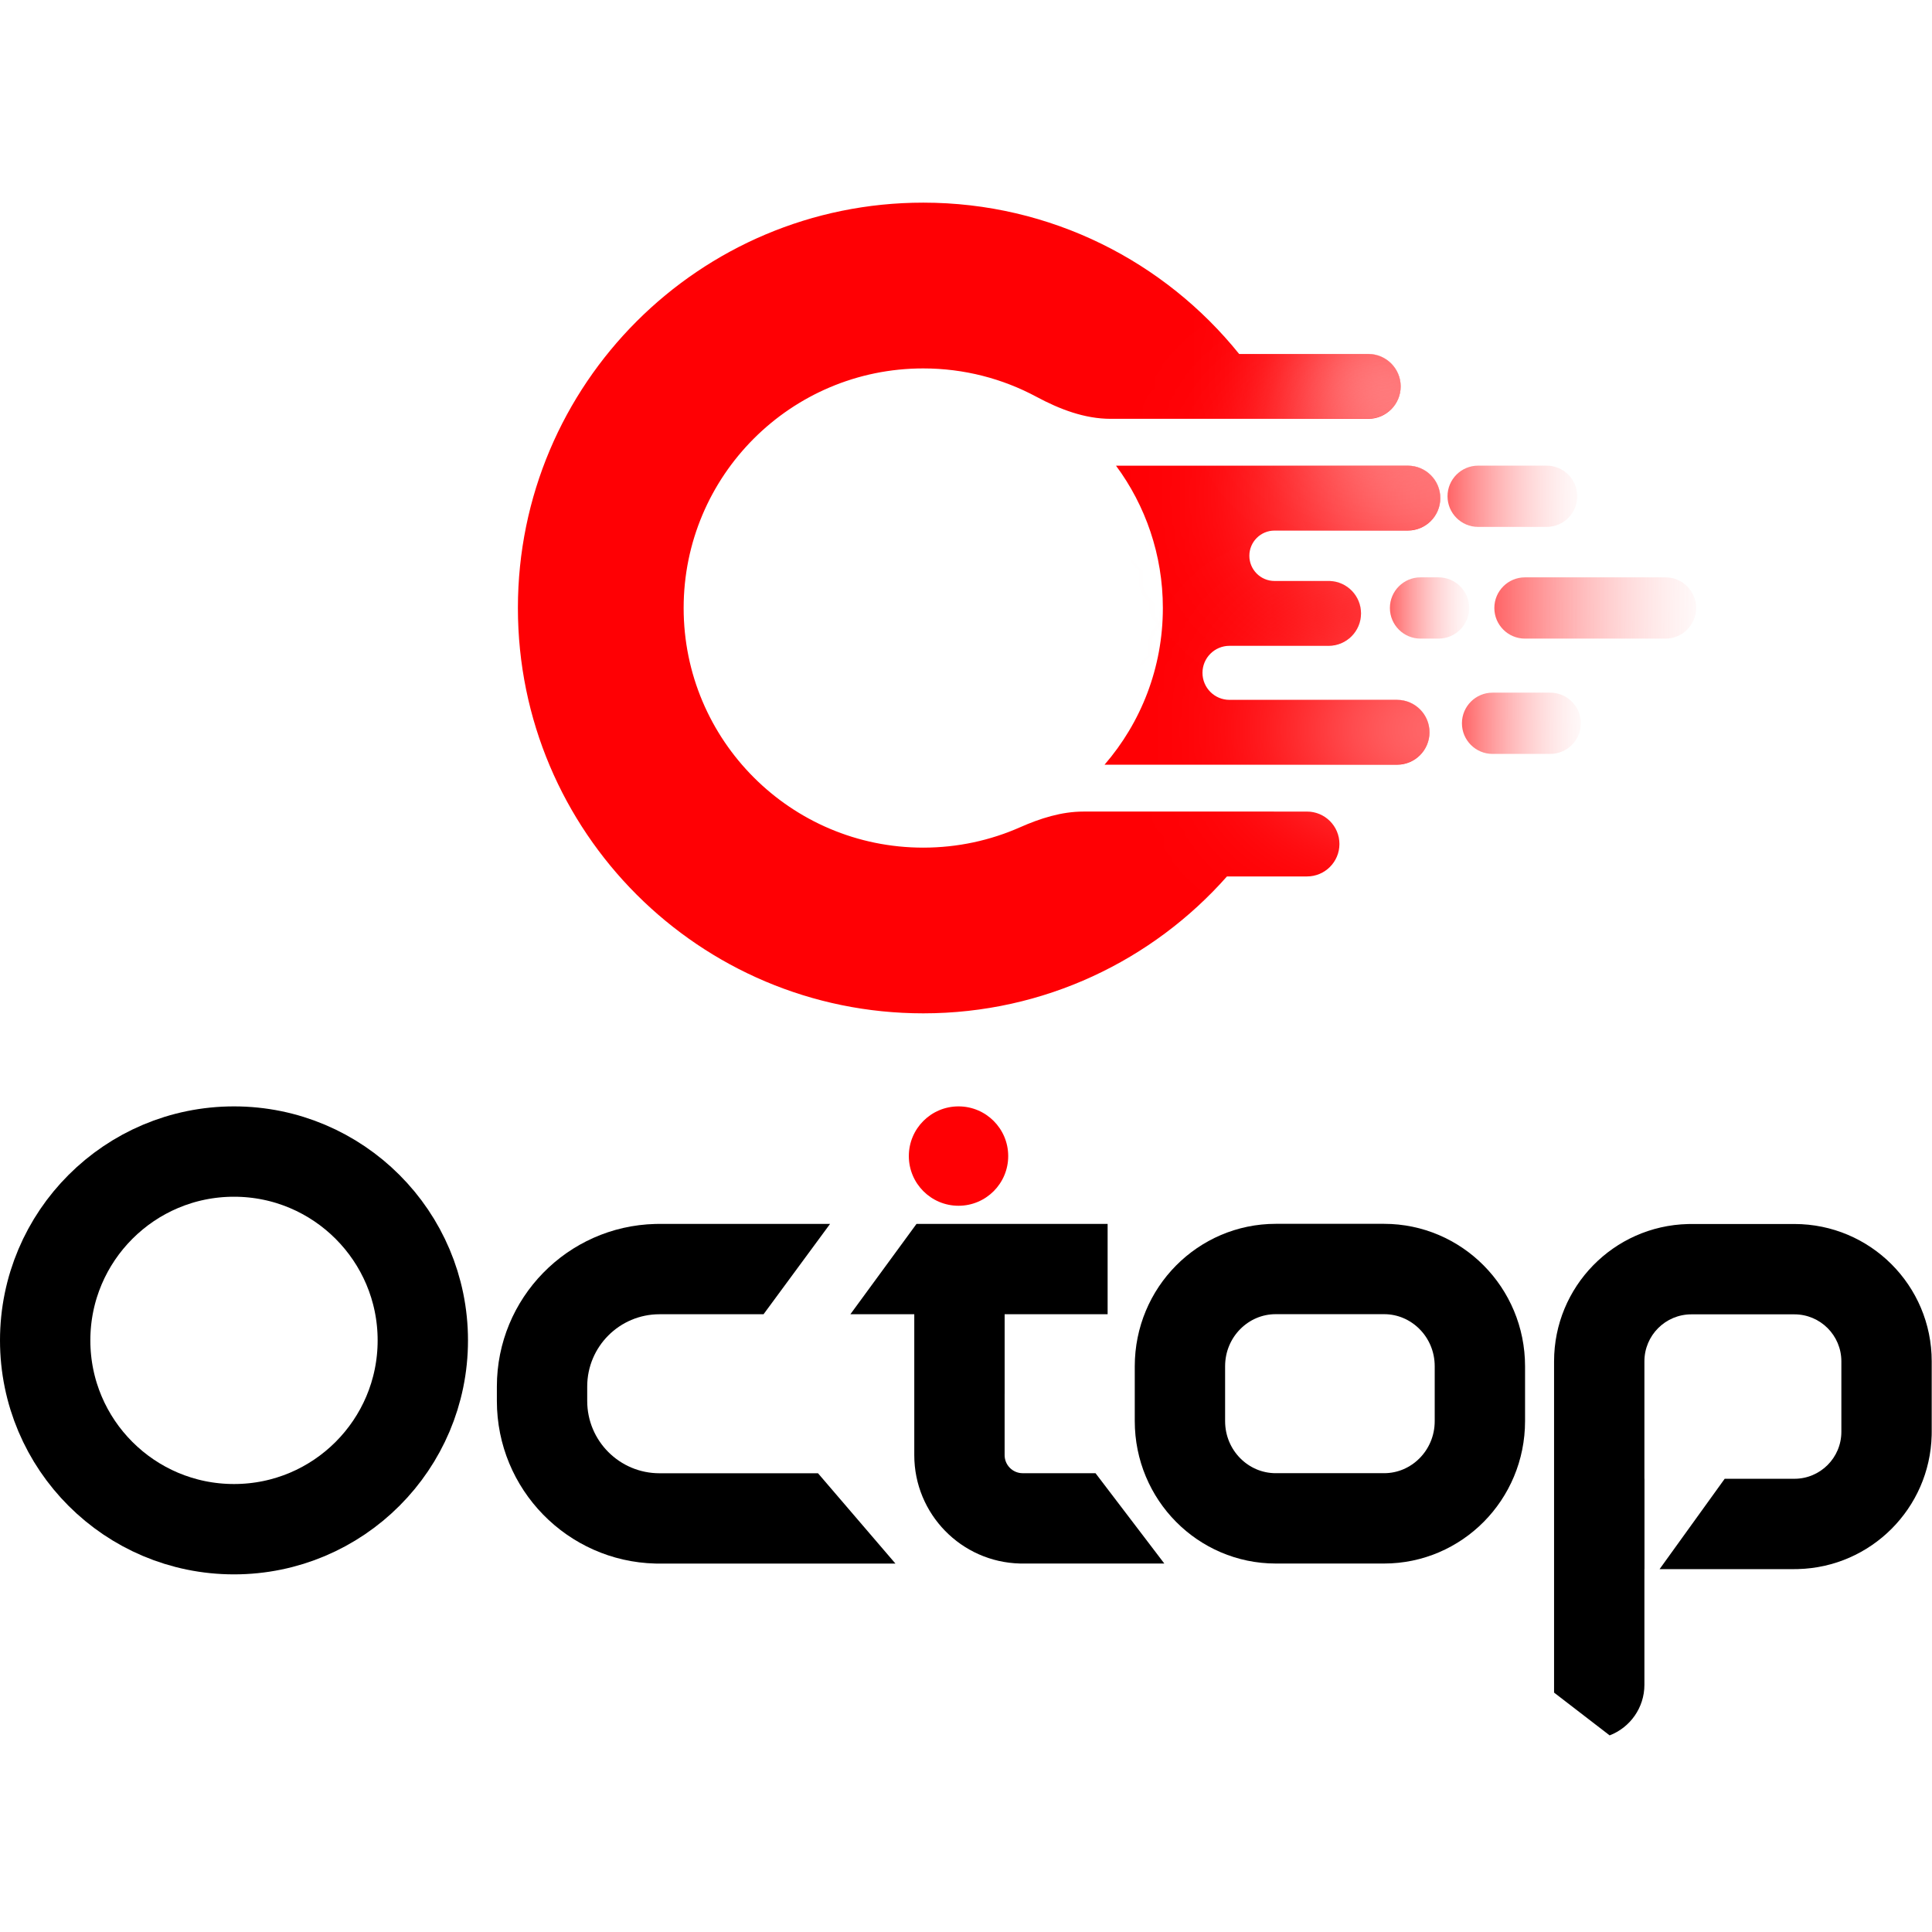
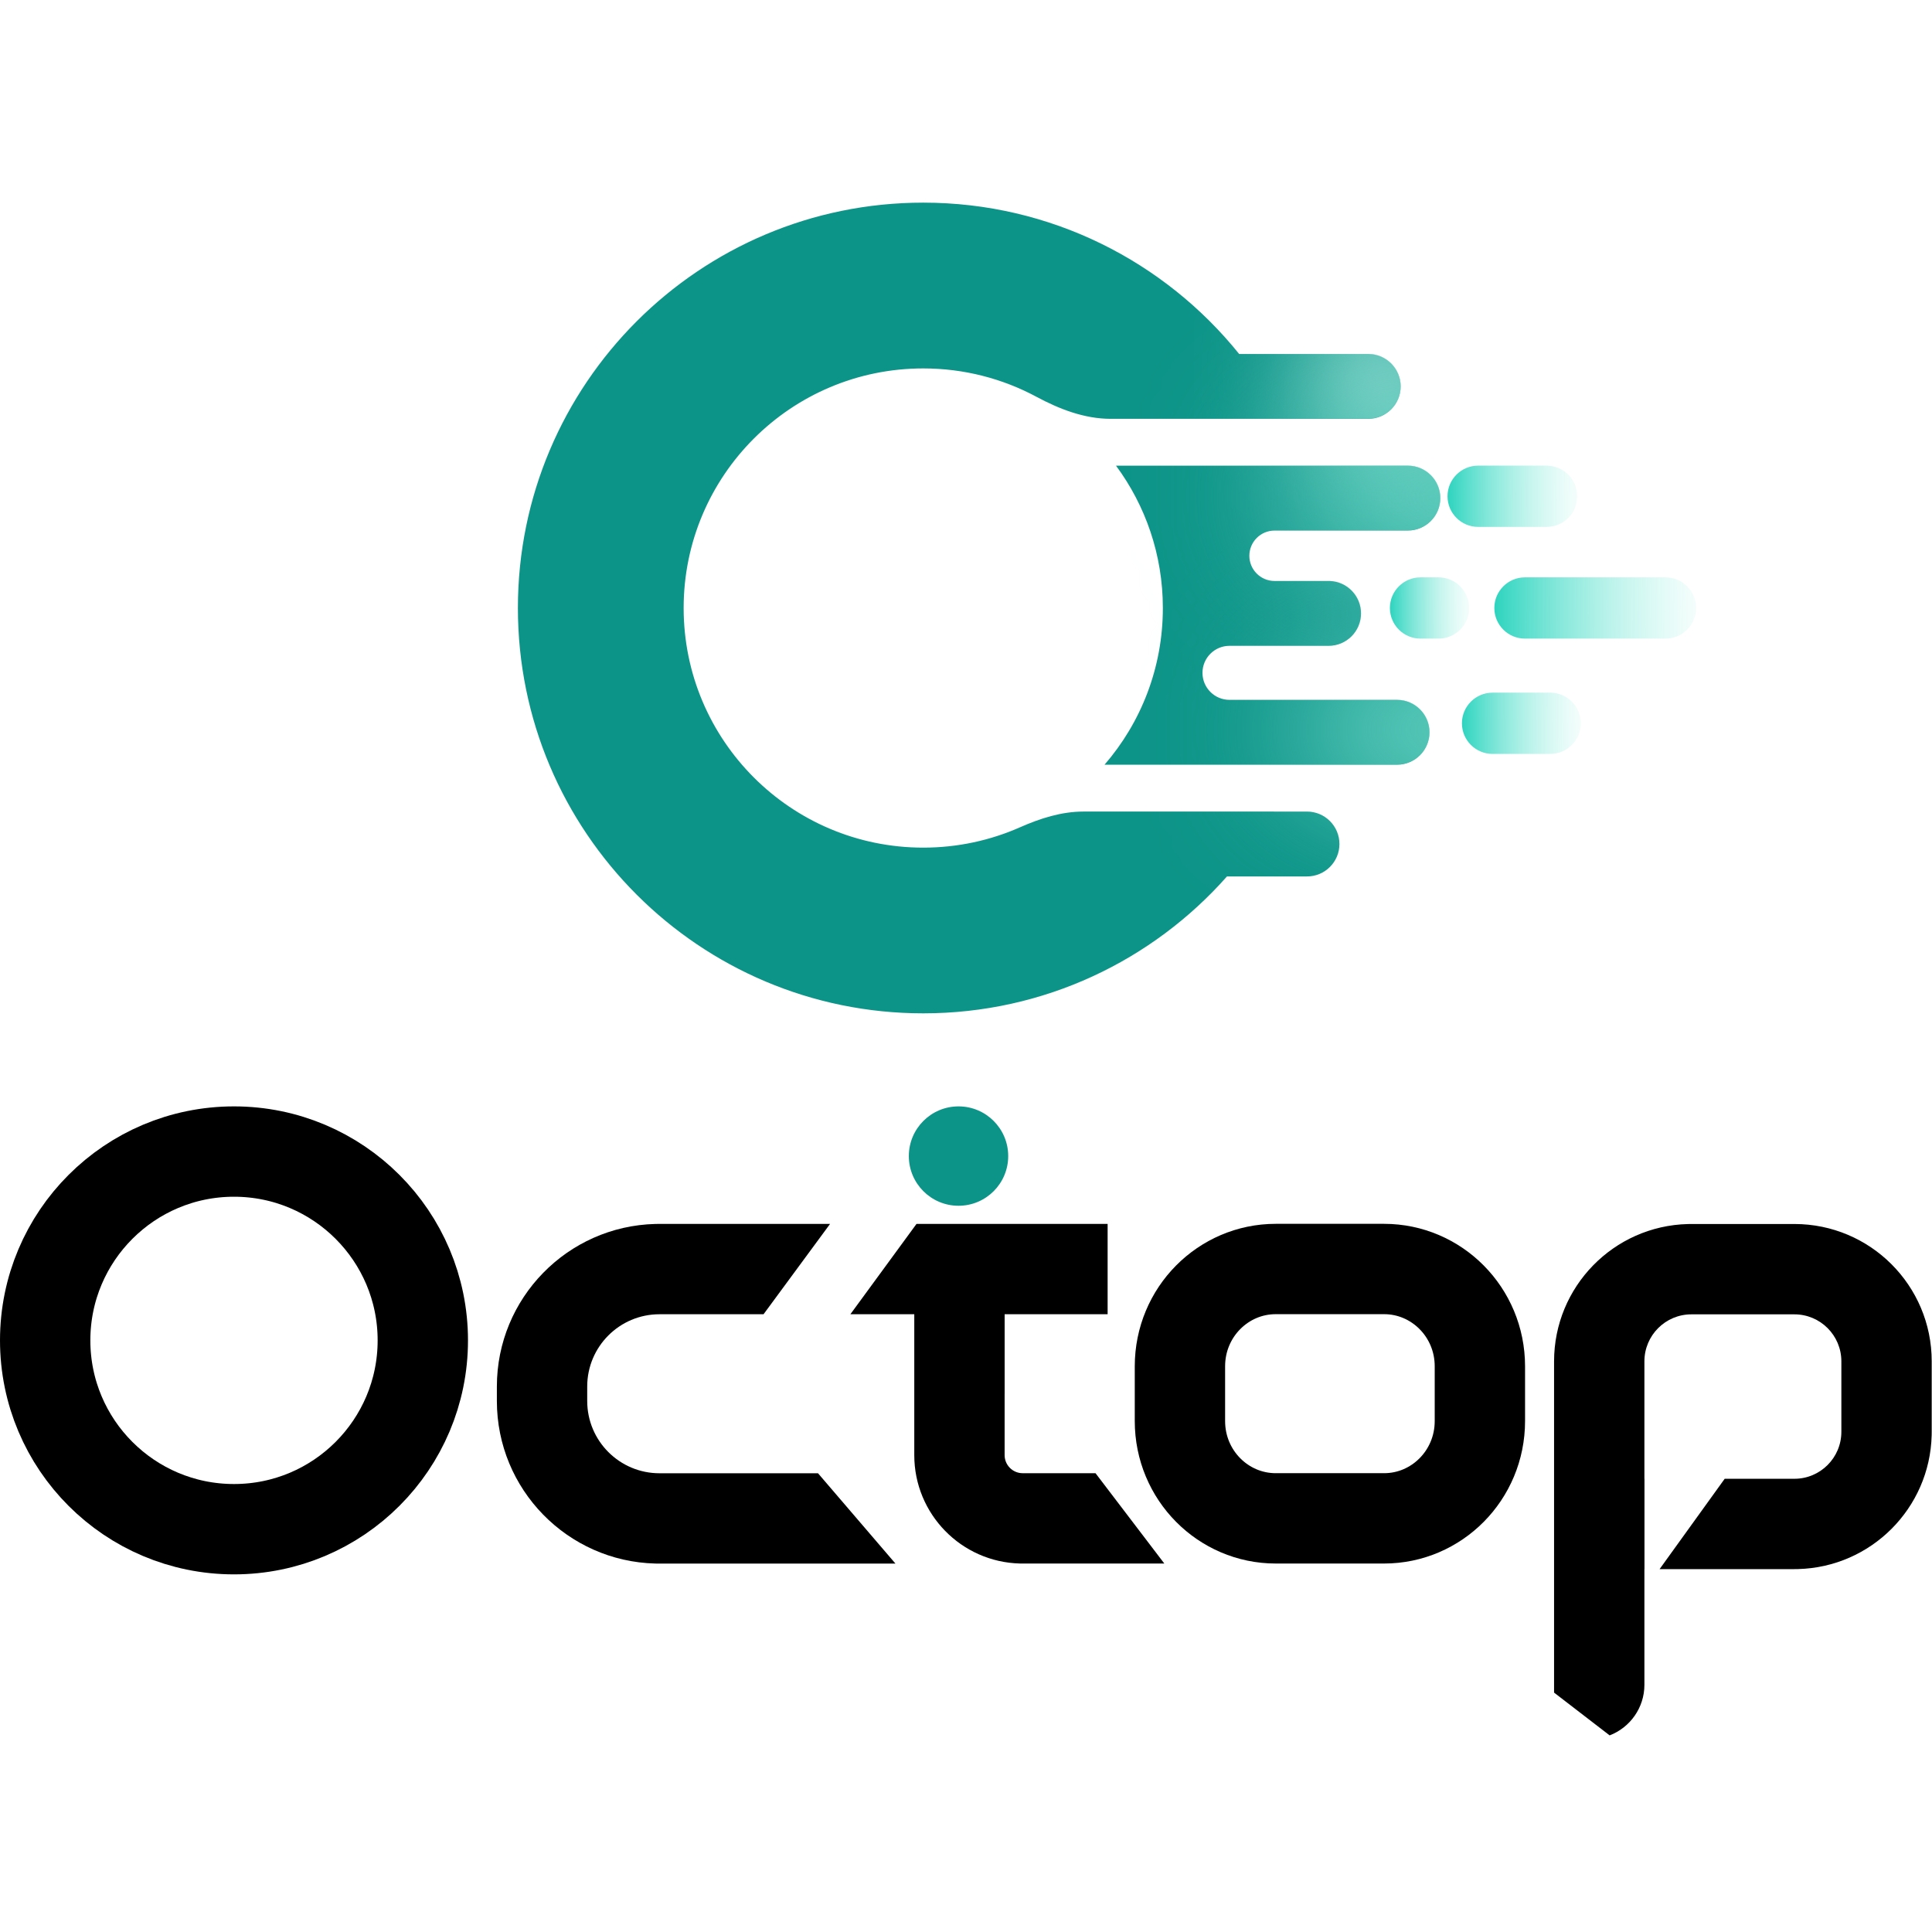
<svg xmlns="http://www.w3.org/2000/svg" width="512" height="512" viewBox="0 0 512 512" fill="none">
  <rect x="368.338" y="153.006" width="21.007" height="16.233" rx="8.116" fill="url(#paint0_linear_107_16672)" />
  <rect x="396.016" y="153.006" width="53.472" height="16.233" rx="8.116" fill="url(#paint1_linear_107_16672)" />
  <rect x="387.428" y="183.562" width="31.51" height="16.233" rx="8.116" fill="url(#paint2_linear_107_16672)" />
  <rect x="383.609" y="123.4" width="34.375" height="16.233" rx="8.116" fill="url(#paint3_linear_107_16672)" />
-   <path d="M244.672 53.703C278.512 53.703 308.698 69.351 328.388 93.806H362.599C367.345 93.806 371.193 97.654 371.193 102.4C371.193 107.146 367.345 110.994 362.599 110.994H294.353C287.406 110.994 280.784 108.438 274.664 105.152C265.732 100.356 255.519 97.636 244.671 97.636C209.602 97.636 181.173 126.065 181.173 161.134C181.173 196.203 209.602 224.632 244.671 224.632C253.793 224.632 262.467 222.708 270.307 219.244C275.643 216.886 281.284 215.073 287.118 215.073H337.582C337.581 215.075 337.58 215.077 337.579 215.078H346.367C351.113 215.078 354.961 218.925 354.961 223.671C354.961 228.417 351.113 232.265 346.367 232.265H325.161C305.48 254.516 276.714 268.546 244.672 268.546C185.345 268.546 137.25 220.452 137.25 161.125C137.25 101.798 185.345 53.703 244.672 53.703ZM345.285 123.413H373.103C377.848 123.413 381.696 127.261 381.696 132.007C381.696 136.753 377.849 140.601 373.103 140.601H337.773C334.082 140.601 331.089 143.594 331.089 147.285C331.089 150.977 334.082 153.969 337.773 153.969H352.437C357.021 154.151 360.682 157.925 360.683 162.555C360.683 167.301 356.835 171.148 352.089 171.148H325.83C321.875 171.149 318.669 174.355 318.669 178.31C318.669 182.265 321.875 185.471 325.83 185.472H370.282C375.008 185.496 378.832 189.333 378.832 194.064C378.832 198.81 374.984 202.658 370.238 202.658H343.768L343.767 202.66H292.71C302.342 191.527 308.17 177.011 308.17 161.134C308.17 147.005 303.554 133.955 295.75 123.407H345.282C345.283 123.409 345.284 123.411 345.285 123.413Z" fill="#FF0004" />
+   <path d="M244.672 53.703C278.512 53.703 308.698 69.351 328.388 93.806H362.599C367.345 93.806 371.193 97.654 371.193 102.4C371.193 107.146 367.345 110.994 362.599 110.994H294.353C287.406 110.994 280.784 108.438 274.664 105.152C265.732 100.356 255.519 97.636 244.671 97.636C209.602 97.636 181.173 126.065 181.173 161.134C181.173 196.203 209.602 224.632 244.671 224.632C253.793 224.632 262.467 222.708 270.307 219.244C275.643 216.886 281.284 215.073 287.118 215.073H337.582C337.581 215.075 337.58 215.077 337.579 215.078H346.367C351.113 215.078 354.961 218.925 354.961 223.671C354.961 228.417 351.113 232.265 346.367 232.265H325.161C305.48 254.516 276.714 268.546 244.672 268.546C185.345 268.546 137.25 220.452 137.25 161.125C137.25 101.798 185.345 53.703 244.672 53.703ZM345.285 123.413H373.103C377.848 123.413 381.696 127.261 381.696 132.007C381.696 136.753 377.849 140.601 373.103 140.601H337.773C334.082 140.601 331.089 143.594 331.089 147.285C331.089 150.977 334.082 153.969 337.773 153.969H352.437C357.021 154.151 360.682 157.925 360.683 162.555C360.683 167.301 356.835 171.148 352.089 171.148H325.83C321.875 171.149 318.669 174.355 318.669 178.31C318.669 182.265 321.875 185.471 325.83 185.472H370.282C375.008 185.496 378.832 189.333 378.832 194.064C378.832 198.81 374.984 202.658 370.238 202.658H343.768L343.767 202.66H292.71C302.342 191.527 308.17 177.011 308.17 161.134C308.17 147.005 303.554 133.955 295.75 123.407H345.282C345.283 123.409 345.284 123.411 345.285 123.413Z" fill="#0D9488" />
  <mask id="mask0_107_16672" style="mask-type:alpha" maskUnits="userSpaceOnUse" x="137" y="53" width="245" height="216">
    <path d="M244.703 53.658C278.544 53.658 308.729 69.308 328.419 93.763H362.627C367.373 93.763 371.22 97.611 371.221 102.356C371.221 107.103 367.373 110.95 362.627 110.95H339.733C339.735 110.954 339.737 110.958 339.739 110.962H301.978C298.55 110.962 295.771 113.74 295.771 117.168C295.771 120.596 298.55 123.375 301.978 123.375H345.318L345.319 123.377H373.143C377.888 123.377 381.736 127.225 381.736 131.971C381.736 136.663 377.975 140.474 373.304 140.561H337.799C334.108 140.561 331.115 143.553 331.114 147.244C331.114 150.936 334.107 153.929 337.799 153.929H352.495C357.07 154.122 360.72 157.89 360.721 162.513C360.721 167.259 356.873 171.106 352.127 171.106H351.661C351.661 171.108 351.66 171.111 351.66 171.112H325.859C321.904 171.112 318.698 174.319 318.698 178.274C318.698 182.229 321.904 185.436 325.859 185.436H370.489C375.133 185.553 378.861 189.352 378.861 194.023C378.861 198.769 375.013 202.617 370.268 202.617H343.798C343.796 202.621 343.794 202.624 343.793 202.628H301.978C298.55 202.628 295.771 205.407 295.771 208.835C295.771 212.263 298.55 215.041 301.978 215.041H346.692C351.302 215.197 354.991 218.98 354.991 223.627C354.991 228.373 351.144 232.221 346.397 232.221H325.191C305.51 254.472 276.745 268.502 244.703 268.502C185.376 268.502 137.281 220.407 137.281 161.08C137.282 101.753 185.376 53.658 244.703 53.658ZM243.732 106.197C213.41 106.197 188.828 130.779 188.828 161.102C188.828 191.424 213.41 216.006 243.732 216.006C274.055 216.006 298.637 191.424 298.637 161.102C298.637 130.779 274.055 106.197 243.732 106.197Z" fill="black" />
  </mask>
  <g mask="url(#mask0_107_16672)">
    <g filter="url(#filter0_f_107_16672)">
-       <ellipse cx="366.441" cy="99.283" rx="21.232" ry="16.236" fill="#FFDEDE" fill-opacity="0.8" />
+       <ellipse cx="366.441" cy="99.283" rx="21.232" ry="16.236" fill="#CCFBF1" fill-opacity="0.8" />
    </g>
    <g filter="url(#filter1_f_107_16672)">
-       <ellipse cx="385.58" cy="131.455" rx="47.414" ry="14.456" fill="#FFD1D1" />
+       <ellipse cx="385.58" cy="131.455" rx="47.414" ry="14.456" fill="#99F6E4" />
    </g>
    <g filter="url(#filter2_f_107_16672)">
-       <ellipse cx="386.736" cy="193.325" rx="46.258" ry="13.877" fill="#FFD1D1" />
+       <ellipse cx="386.736" cy="193.325" rx="46.258" ry="13.877" fill="#99F6E4" />
    </g>
  </g>
  <circle cx="62.011" cy="355.214" r="50.039" stroke="black" stroke-width="23.942" />
  <path d="M338.074 336.299H366.806C380.702 336.299 392.185 347.721 392.185 362.08V376.6C392.185 390.959 380.702 402.38 366.806 402.38H338.074C324.178 402.38 312.695 390.959 312.695 376.6V362.08C312.695 347.721 324.178 336.299 338.074 336.299Z" stroke="black" stroke-width="23.942" />
  <path d="M202.347 348.29H174.772C164.194 348.29 155.618 356.866 155.618 367.444V371.274C155.618 381.853 164.194 390.429 174.772 390.429H216.78L237.309 414.371H174.772L173.66 414.356C150.373 413.767 131.676 394.704 131.676 371.274V367.444C131.676 344.015 150.373 324.951 173.66 324.361L174.772 324.348H219.978L202.347 348.29Z" fill="black" />
  <path d="M266.24 369.345H266.235V385.625C266.236 388.269 268.379 390.414 271.023 390.414H290.324L308.562 414.356H271.023L270.282 414.347C254.757 413.953 242.293 401.245 242.293 385.625V345.402H266.24V369.345Z" fill="black" />
-   <circle cx="254.018" cy="306.371" r="13.168" fill="#FF0004" />
+   <circle cx="254.018" cy="306.371" r="13.168" fill="#0D9488" />
  <path d="M293.532 348.29H225.359L242.883 324.348H293.532V348.29Z" fill="black" />
  <path d="M475.53 324.373C495.629 324.373 511.923 340.667 511.923 360.766V379.44L511.911 380.38C511.42 399.732 495.822 415.331 476.47 415.821L475.53 415.833H439.81L457.059 391.891H475.53C482.406 391.891 487.98 386.316 487.98 379.44V360.766C487.98 353.89 482.406 348.315 475.53 348.315H448.236C441.36 348.315 435.786 353.89 435.786 360.766V391.891H435.803V415.83L435.804 415.833H435.786V446.48C435.786 452.598 431.961 457.822 426.572 459.894L411.844 448.556V360.766C411.844 340.981 427.632 324.883 447.297 324.385L448.236 324.373H475.53Z" fill="black" />
  <defs>
    <filter id="filter0_f_107_16672" x="316.563" y="54.401" width="99.756" height="89.764" filterUnits="userSpaceOnUse" color-interpolation-filters="sRGB">
      <feFlood flood-opacity="0" result="BackgroundImageFix" />
      <feBlend mode="normal" in="SourceGraphic" in2="BackgroundImageFix" result="shape" />
      <feGaussianBlur stdDeviation="14.323" result="effect1_foregroundBlur_107_16672" />
    </filter>
    <filter id="filter1_f_107_16672" x="299.972" y="78.806" width="171.217" height="105.299" filterUnits="userSpaceOnUse" color-interpolation-filters="sRGB">
      <feFlood flood-opacity="0" result="BackgroundImageFix" />
      <feBlend mode="normal" in="SourceGraphic" in2="BackgroundImageFix" result="shape" />
      <feGaussianBlur stdDeviation="19.097" result="effect1_foregroundBlur_107_16672" />
    </filter>
    <filter id="filter2_f_107_16672" x="302.284" y="141.253" width="168.904" height="104.143" filterUnits="userSpaceOnUse" color-interpolation-filters="sRGB">
      <feFlood flood-opacity="0" result="BackgroundImageFix" />
      <feBlend mode="normal" in="SourceGraphic" in2="BackgroundImageFix" result="shape" />
      <feGaussianBlur stdDeviation="19.097" result="effect1_foregroundBlur_107_16672" />
    </filter>
    <linearGradient id="paint0_linear_107_16672" x1="393.202" y1="161.014" x2="368.338" y2="161.055" gradientUnits="userSpaceOnUse">
-       <stop stop-color="#FFE7E7" stop-opacity="0" />
-       <stop offset="1" stop-color="#FF6466" />
+       <stop stop-color="#CCFBF1" stop-opacity="0" />
+       <stop offset="1" stop-color="#2DD4BF" />
    </linearGradient>
    <linearGradient id="paint1_linear_107_16672" x1="459.306" y1="161.014" x2="396.016" y2="161.275" gradientUnits="userSpaceOnUse">
-       <stop stop-color="#FFE7E7" stop-opacity="0" />
-       <stop offset="1" stop-color="#FF6466" />
+       <stop stop-color="#CCFBF1" stop-opacity="0" />
+       <stop offset="1" stop-color="#2DD4BF" />
    </linearGradient>
    <linearGradient id="paint2_linear_107_16672" x1="424.724" y1="191.571" x2="387.428" y2="191.662" gradientUnits="userSpaceOnUse">
-       <stop stop-color="#FFE7E7" stop-opacity="0" />
-       <stop offset="1" stop-color="#FF6466" />
+       <stop stop-color="#CCFBF1" stop-opacity="0" />
+       <stop offset="1" stop-color="#2DD4BF" />
    </linearGradient>
    <linearGradient id="paint3_linear_107_16672" x1="424.296" y1="131.409" x2="383.609" y2="131.517" gradientUnits="userSpaceOnUse">
-       <stop stop-color="#FFE7E7" stop-opacity="0" />
-       <stop offset="1" stop-color="#FF6466" />
+       <stop stop-color="#CCFBF1" stop-opacity="0" />
+       <stop offset="1" stop-color="#2DD4BF" />
    </linearGradient>
  </defs>
</svg>
